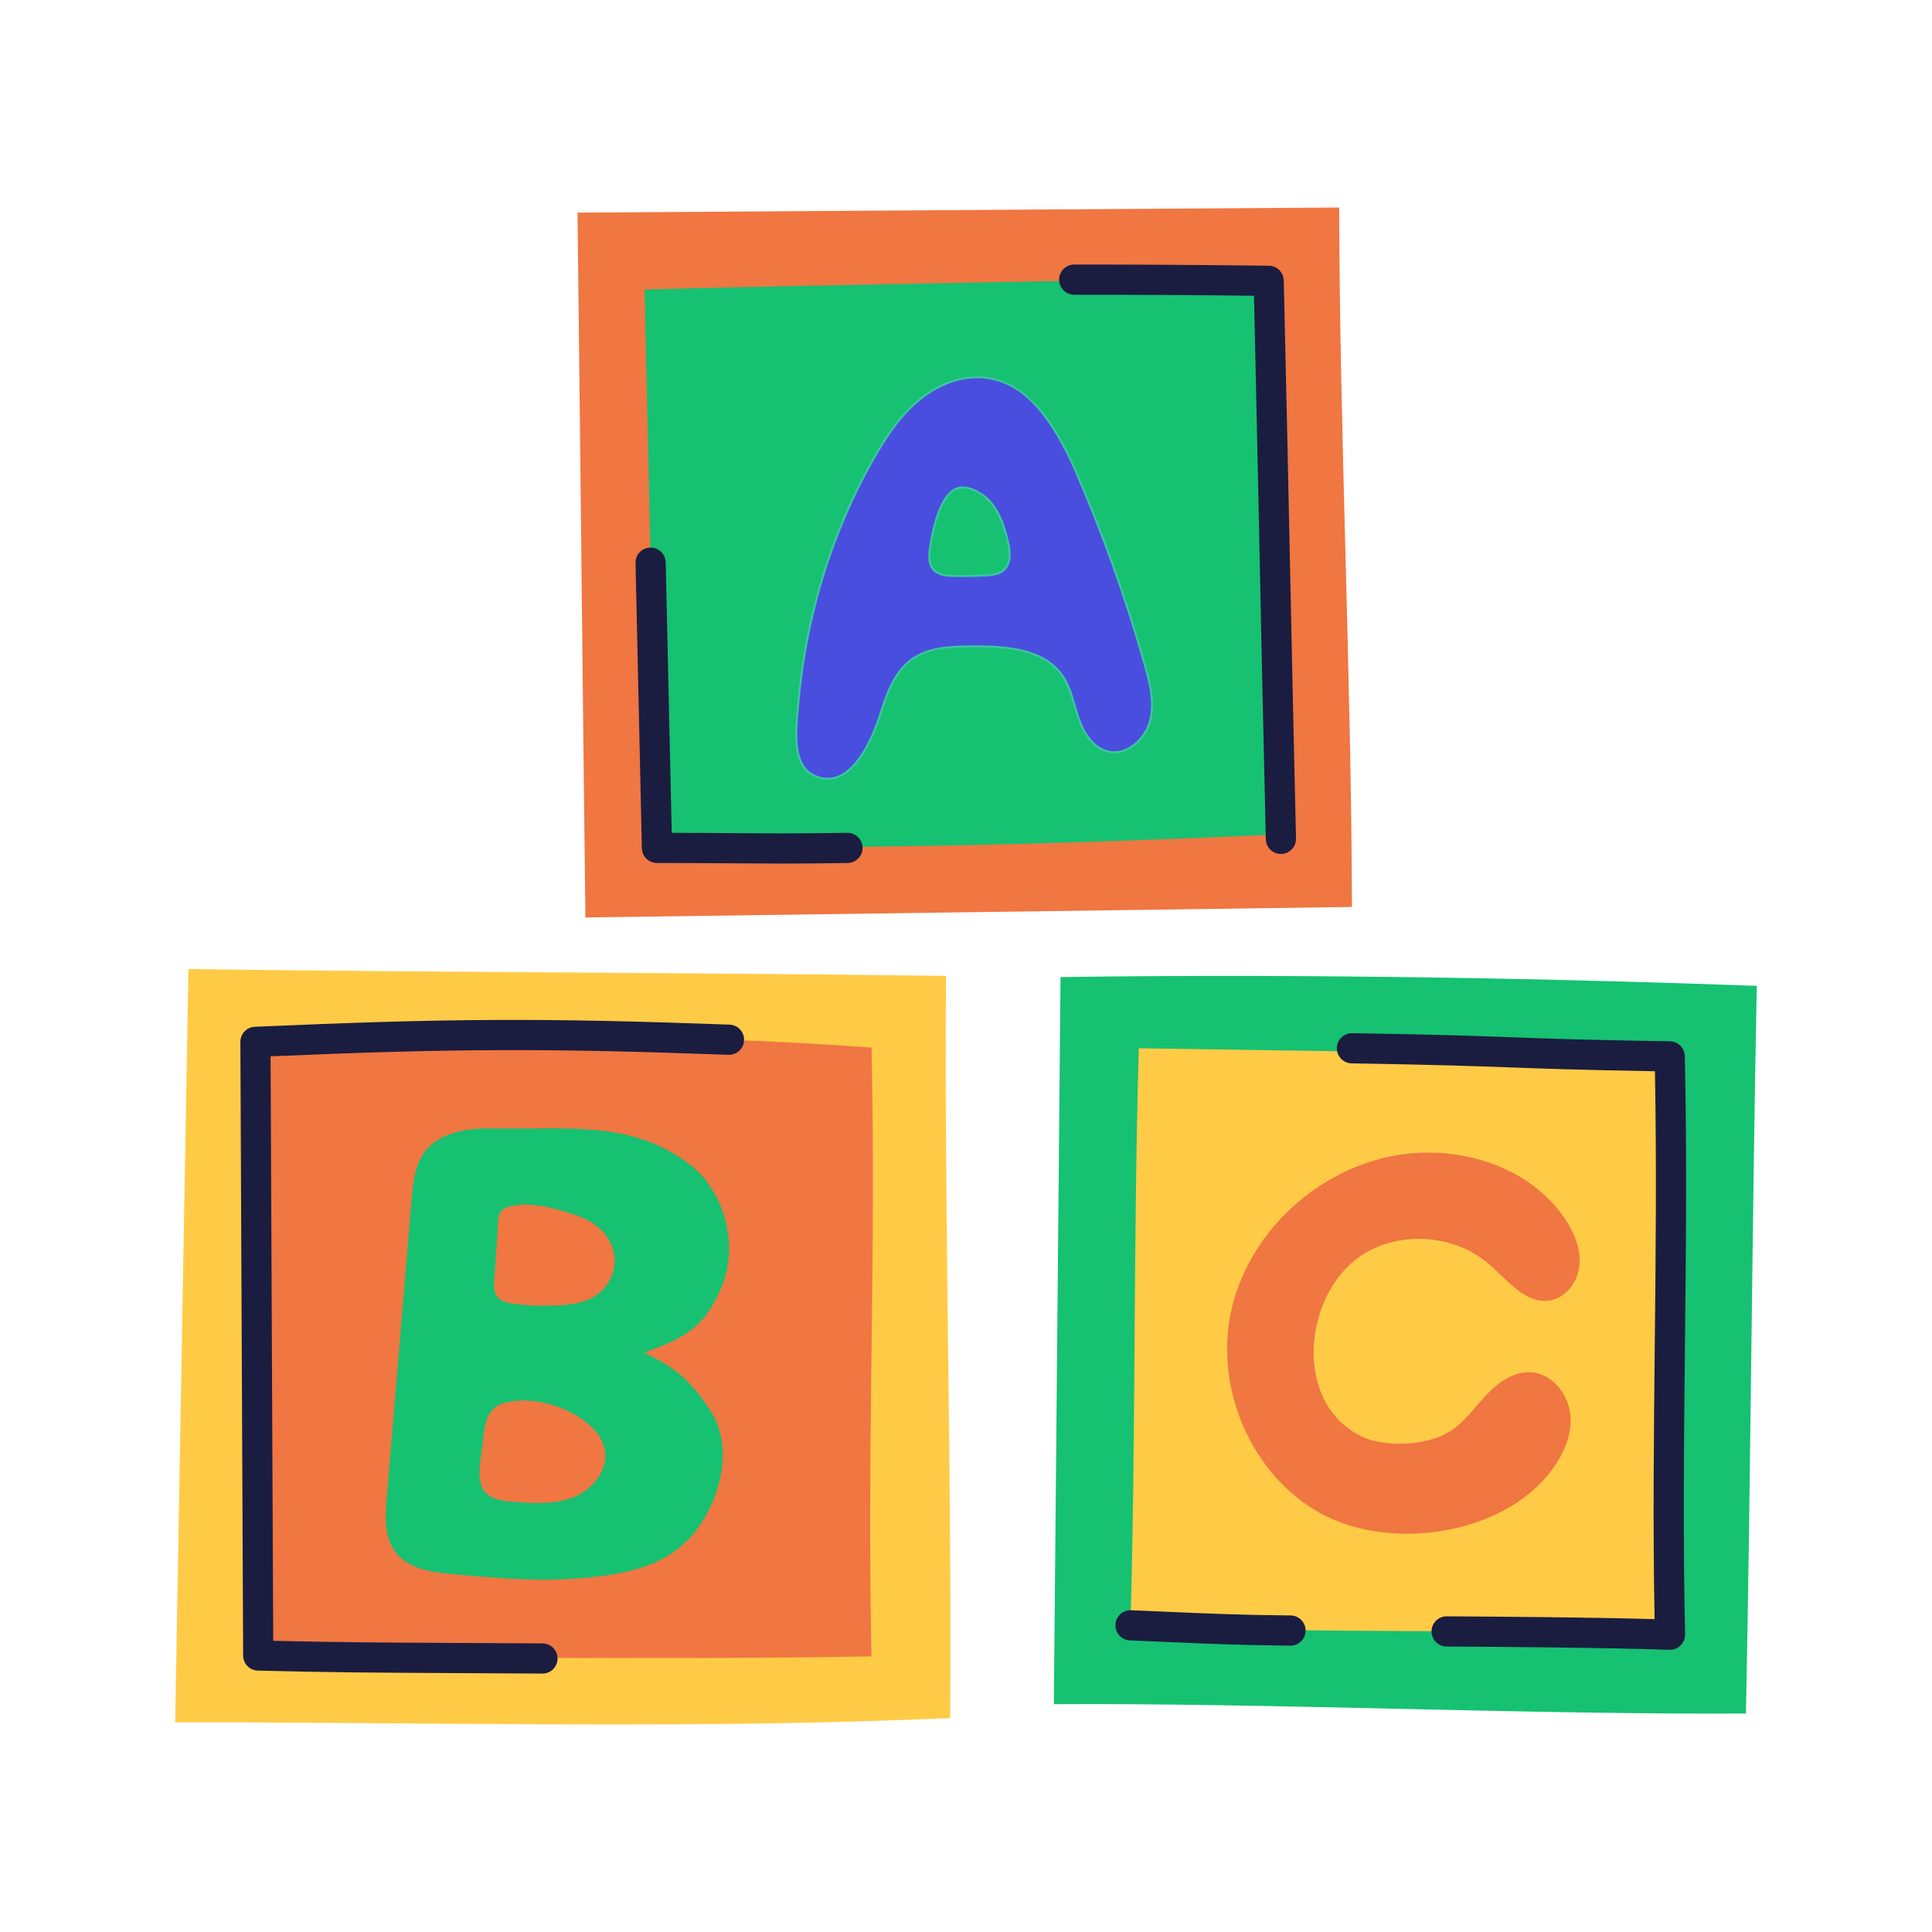
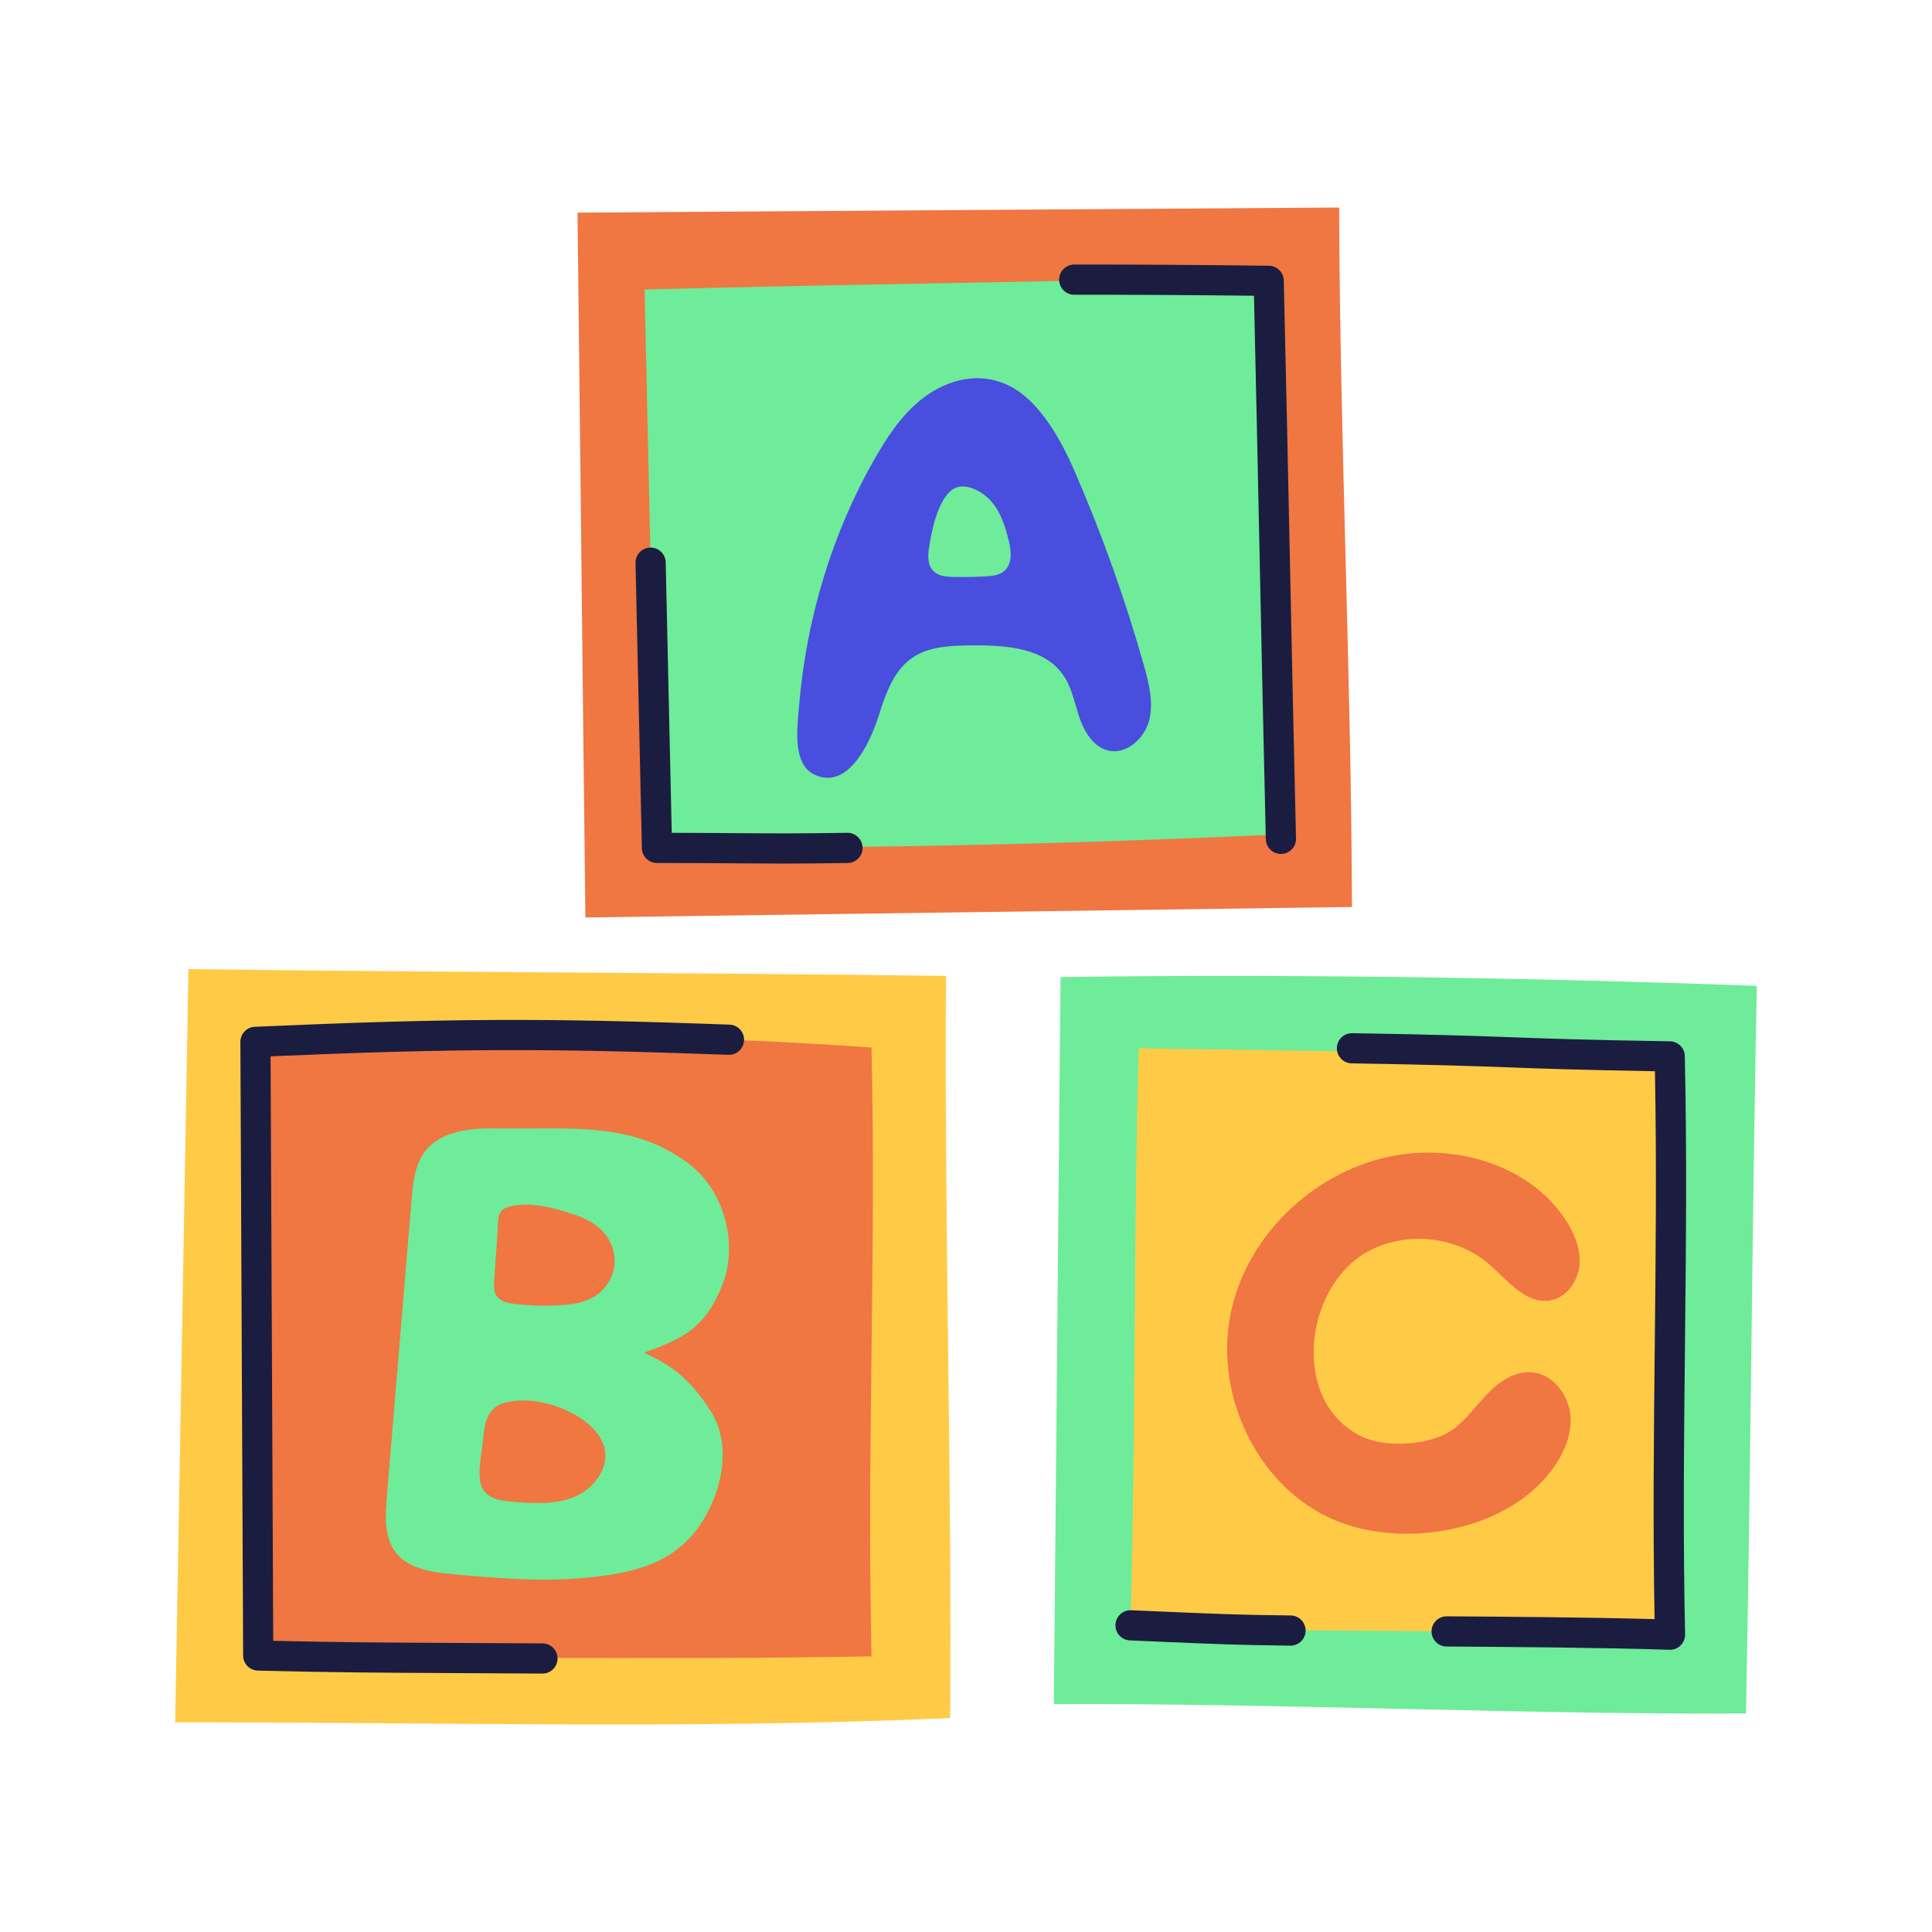
<svg xmlns="http://www.w3.org/2000/svg" viewBox="0 0 2024.85 2024.85">
  <rect width="2024.85" height="2024.85" fill="none" />
  <path d="M1416.93,950.55c-.72-242.17-12.72-490.9-13.43-733.07-264.76,1.92-533.47,3.45-798.23,5.37,2.75,229.64,5.51,509.06,8.26,738.7C880.8,958,1149.65,954.11,1416.93,950.55Z" fill="#f07642" />
  <path d="M995.84,1800.65c2-243.88-6.37-534-4.35-777.84-259.52-3.49-534.48-3.66-794-7.15q-6.94,394.7-13.88,789.4C479,1805.06,723.16,1812.51,995.84,1800.65Z" fill="#ffcb47" />
-   <path d="M1829.85,1795.83c4.89-239.93,6.49-522.65,11.38-762.57-195.88-7.24-461.71-13-729.73-9.25l-7,762.09C1323.84,1784.6,1610.46,1797.33,1829.85,1795.83Z" fill="#16c172" />
-   <path d="M1339.15,874.6c-1.87-208.19-4.46-376.78-6.33-585-220,5.78-437.27,8-657.28,13.81,4.33,198.58,8.66,386.62,13,585.21C932.84,888.74,1104.45,885.18,1339.15,874.6Z" fill="#16c172" />
+   <path d="M1829.85,1795.83c4.89-239.93,6.49-522.65,11.38-762.57-195.88-7.24-461.71-13-729.73-9.25l-7,762.09C1323.84,1784.6,1610.46,1797.33,1829.85,1795.83Z" fill="#6eec99" />
+   <path d="M1339.15,874.6c-1.87-208.19-4.46-376.78-6.33-585-220,5.78-437.27,8-657.28,13.81,4.33,198.58,8.66,386.62,13,585.21C932.84,888.74,1104.45,885.18,1339.15,874.6Z" fill="#6eec99" />
  <path d="M913.4,1736c-5-223.9,5-414.15,0-638.06-202.57-15.05-442.74-14.86-645.67-6,1,210,1.94,433.19,2.91,643.17C375.08,1736.3,698.2,1739.9,913.4,1736Z" fill="#f07642" />
  <path d="M1750.25,1713.24c-4.57-205.08,4.29-401-.28-606.1-180.88-2.9-375.58-5.59-556.46-8.5-5.73,198.78-3,406-8.75,604.78C1416.93,1713.35,1539.77,1706.34,1750.25,1713.24Z" fill="#ffcb47" />
  <path d="M1199.9,697.1a1600.09,1600.09,0,0,0-73-204.25c-18.6-42.69-45.94-89.91-92-96.74-25.46-3.78-51.51,6.53-71.4,22.85s-34.43,38.2-47.25,60.52C870.69,558.89,844,648.1,836.48,739.25c-1.79,21.67-7.92,62.36,17,73.73,37.43,17.07,60.5-37.59,68.59-62.91,7-22,14.85-45.58,33.58-59.05,17.7-12.73,41.07-13.4,62.88-13.58,34.77-.29,75.35,2.27,95,30.93,9.1,13.25,11.74,29.72,17,44.9s15.14,30.74,30.79,34.4c19.43,4.55,38.66-12.43,43.84-31.7S1205.33,716.31,1199.9,697.1Zm-148.45-99.17c-4.9,4-11.68,4.71-18,5.08q-17.19,1-34.41.59c-7.26-.16-15.28-.85-20.3-6.1-5.5-5.75-5.31-14.77-4.16-22.64,2.52-17.21,8.42-46.35,21.7-58.91,12.82-12.13,33.78.09,43.22,11.87,8.72,10.89,13,24.6,16.46,38.12C1058.74,577,1060.27,590.7,1051.45,597.93Z" fill="#494edf" />
-   <path d="M867.47,817.28a34.59,34.59,0,0,1-14.41-3.34c-23.55-10.74-20.3-45.8-18.15-69,.19-2,.37-4,.52-5.77,7.66-92.47,35.29-182.44,79.93-260.21,11.71-20.4,26.51-43.58,47.49-60.8,22.16-18.19,48.5-26.61,72.22-23.08,48.29,7.16,76.1,59,92.82,97.36a1605.35,1605.35,0,0,1,73,204.39h0c5.75,20.36,10.49,40.23,5.33,59.43-5.25,19.54-24.64,37.23-45.1,32.45-18.31-4.29-27.62-23.82-31.54-35.08-1.55-4.43-2.88-9-4.17-13.48-3.13-10.77-6.36-21.91-12.73-31.17-18.77-27.32-56.37-30.82-94.16-30.47-24.17.2-45.54,1.34-62.28,13.38-18.82,13.54-26.45,37.43-33.19,58.51-5,15.8-19.33,53.67-43,64.16A31.11,31.11,0,0,1,867.47,817.28Zm156.8-420.89c-20.23,0-41.61,8.23-60.08,23.39-20.72,17-35.38,40-47,60.22-44.48,77.5-72,167.17-79.66,259.33-.15,1.81-.33,3.75-.52,5.79-2.09,22.62-5.26,56.79,16.92,66.9,8.71,4,17.21,4.17,25.28.6,22.9-10.14,36.9-47.34,41.86-62.87,6.5-20.33,14.58-45.64,34-59.58,17.24-12.4,39-13.58,63.49-13.78,38.39-.34,76.59,3.25,95.92,31.38,6.56,9.55,9.84,20.85,13,31.78,1.29,4.43,2.62,9,4.14,13.38,3.78,10.85,12.71,29.66,30,33.71,19,4.47,37.69-12.73,42.58-30.94,5-18.68.35-38.24-5.32-58.31h0A1604.73,1604.73,0,0,0,1126,493.27c-34.5-79.15-68.57-92.76-91.19-96.12A71.81,71.81,0,0,0,1024.27,396.39Zm-15.46,208.38c-3.28,0-6.54,0-9.8-.11-7.37-.17-15.68-.83-21-6.43-6.12-6.4-5.46-16.49-4.43-23.52,3-20.49,9.25-47.45,22-59.53a19.36,19.36,0,0,1,15.24-5.24c11.44.78,23.33,9.48,29.54,17.22,8.87,11.08,13.24,25.06,16.65,38.52,4.1,16.21,2.51,27-4.85,33.07h0c-5.12,4.2-12,4.92-18.62,5.31C1025.32,604.53,1017,604.77,1008.81,604.77Zm.3-92.78A17,17,0,0,0,997,516.71c-12.32,11.66-18.42,38.15-21.37,58.31-1,6.59-1.62,16,3.87,21.75,4.8,5,12.62,5.62,19.57,5.78,11.39.27,22.94.06,34.31-.6,6.27-.36,12.78-1,17.41-4.83h0c6.67-5.48,8-15.59,4.14-30.92-3.34-13.23-7.63-27-16.25-37.72-5.93-7.39-17.23-15.7-28-16.44C1010.12,512,1009.61,512,1009.11,512Z" fill="#3dc5a1" />
-   <path d="M674.85,1417.72c41.73-15,63.5-25.74,81.57-69.29s3.08-100.58-34.64-128.88c-60.44-45.36-125.38-35.56-205.36-36.9-20.36-.34-50.57,1.95-67.95,20.44-12.43,13.24-15.28,32.44-16.79,50.54q-13.19,158.13-26.35,316.26c-1.64,19.67-2.72,41.38,9.29,57,12.75,16.61,35.77,20.66,56.61,22.6,47.31,4.42,95,8.61,142.34,4.15,50.14-4.74,93.16-14.73,121-56.68,22.81-34.34,32.56-83.22,10.34-117.94S703.72,1430.91,674.85,1417.72Zm-73.61,151.41c-19.89,8-42.14,6.49-63.51,4.87-12.36-.93-27-3.32-32.28-14.53-6.31-13.29-.52-35.42.73-49.64,1.59-18.16,4.22-35.61,24.59-40.14,26-5.79,56.53,2.4,78.21,17,11.71,7.89,22.36,19,24.91,32.87C637.76,1540.66,621.13,1561.15,601.24,1569.13Zm24.06-211.82c-11,7.65-24,9.65-36.77,10.55a255.31,255.31,0,0,1-51.38-1.58c-6.87-.9-14.83-3-18-10.7-1.78-4.37-1.49-9.49-1.15-14.31q1.69-24.39,3.4-48.77c.83-11.82-1-22.85,9.1-26.71,20.76-8,51.67.36,72.17,7.49,9.53,3.31,19,7.65,26.92,15.18s14,18.73,14.56,30.91C645,1335.17,636.32,1349.65,625.3,1357.31Z" fill="#16c172" />
+   <path d="M867.47,817.28a34.59,34.59,0,0,1-14.41-3.34c-23.55-10.74-20.3-45.8-18.15-69,.19-2,.37-4,.52-5.77,7.66-92.47,35.29-182.44,79.93-260.21,11.71-20.4,26.51-43.58,47.49-60.8,22.16-18.19,48.5-26.61,72.22-23.08,48.29,7.16,76.1,59,92.82,97.36a1605.35,1605.35,0,0,1,73,204.39h0c5.75,20.36,10.49,40.23,5.33,59.43-5.25,19.54-24.64,37.23-45.1,32.45-18.31-4.29-27.62-23.82-31.54-35.08-1.55-4.43-2.88-9-4.17-13.48-3.13-10.77-6.36-21.91-12.73-31.17-18.77-27.32-56.37-30.82-94.16-30.47-24.17.2-45.54,1.34-62.28,13.38-18.82,13.54-26.45,37.43-33.19,58.51-5,15.8-19.33,53.67-43,64.16A31.11,31.11,0,0,1,867.47,817.28Zm156.8-420.89c-20.23,0-41.61,8.23-60.08,23.39-20.72,17-35.38,40-47,60.22-44.48,77.5-72,167.17-79.66,259.33-.15,1.81-.33,3.75-.52,5.79-2.09,22.62-5.26,56.79,16.92,66.9,8.71,4,17.21,4.17,25.28.6,22.9-10.14,36.9-47.34,41.86-62.87,6.5-20.33,14.58-45.64,34-59.58,17.24-12.4,39-13.58,63.49-13.78,38.39-.34,76.59,3.25,95.92,31.38,6.56,9.55,9.84,20.85,13,31.78,1.29,4.43,2.62,9,4.14,13.38,3.78,10.85,12.71,29.66,30,33.71,19,4.47,37.69-12.73,42.58-30.94,5-18.68.35-38.24-5.32-58.31h0A1604.73,1604.73,0,0,0,1126,493.27c-34.5-79.15-68.57-92.76-91.19-96.12A71.81,71.81,0,0,0,1024.27,396.39Zm-15.46,208.38c-3.28,0-6.54,0-9.8-.11-7.37-.17-15.68-.83-21-6.43-6.12-6.4-5.46-16.49-4.43-23.52,3-20.49,9.25-47.45,22-59.53a19.36,19.36,0,0,1,15.24-5.24c11.44.78,23.33,9.48,29.54,17.22,8.87,11.08,13.24,25.06,16.65,38.52,4.1,16.21,2.51,27-4.85,33.07h0c-5.12,4.2-12,4.92-18.62,5.31C1025.32,604.53,1017,604.77,1008.81,604.77Zm.3-92.78A17,17,0,0,0,997,516.71c-12.32,11.66-18.42,38.15-21.37,58.31-1,6.59-1.62,16,3.87,21.75,4.8,5,12.62,5.62,19.57,5.78,11.39.27,22.94.06,34.31-.6,6.27-.36,12.78-1,17.41-4.83h0c6.67-5.48,8-15.59,4.14-30.92-3.34-13.23-7.63-27-16.25-37.72-5.93-7.39-17.23-15.7-28-16.44C1010.12,512,1009.61,512,1009.11,512Z" fill="#6eec99" />
+   <path d="M674.85,1417.72c41.73-15,63.5-25.74,81.57-69.29s3.08-100.58-34.64-128.88c-60.44-45.36-125.38-35.56-205.36-36.9-20.36-.34-50.57,1.95-67.95,20.44-12.43,13.24-15.28,32.44-16.79,50.54q-13.19,158.13-26.35,316.26c-1.64,19.67-2.72,41.38,9.29,57,12.75,16.61,35.77,20.66,56.61,22.6,47.31,4.42,95,8.61,142.34,4.15,50.14-4.74,93.16-14.73,121-56.68,22.81-34.34,32.56-83.22,10.34-117.94S703.72,1430.91,674.85,1417.72Zm-73.61,151.41c-19.89,8-42.14,6.49-63.51,4.87-12.36-.93-27-3.32-32.28-14.53-6.31-13.29-.52-35.42.73-49.64,1.59-18.16,4.22-35.61,24.59-40.14,26-5.79,56.53,2.4,78.21,17,11.71,7.89,22.36,19,24.91,32.87C637.76,1540.66,621.13,1561.15,601.24,1569.13Zm24.06-211.82c-11,7.65-24,9.65-36.77,10.55a255.31,255.31,0,0,1-51.38-1.58c-6.87-.9-14.83-3-18-10.7-1.78-4.37-1.49-9.49-1.15-14.31q1.69-24.39,3.4-48.77c.83-11.82-1-22.85,9.1-26.71,20.76-8,51.67.36,72.17,7.49,9.53,3.31,19,7.65,26.92,15.18s14,18.73,14.56,30.91C645,1335.17,636.32,1349.65,625.3,1357.31Z" fill="#6eec99" />
  <path d="M1430.52,1313.44c39.78-23.71,94.48-19,129.65,11.13,19.76,16.94,38.88,42.75,64.54,38.37,17-2.92,29.16-20,30.67-37.18s-5.67-34.16-15.33-48.5c-38.89-57.73-117.68-79.68-185.66-64.67-79.8,17.61-147.92,83.44-164.47,163.47s21.8,169.47,93.09,209.42,184.92,24.42,237.8-37.89c14.8-17.45,26.37-39.23,25.24-62.08s-18.35-45.8-41.19-47.31c-17.31-1.14-33.24,9.57-45.37,22s-22.15,27-36,37.44c-23.1,17.34-70.81,20.45-96.75,7.74C1352.67,1469.08,1366.86,1351.38,1430.52,1313.44Z" fill="#f07642" />
  <path d="M1342.47,895a15.81,15.81,0,0,1-15.81-15.44c-2.48-104.14-4.48-200-6.42-292.6-1.84-88-3.74-178.88-6-277-67.82-.78-129.61-1.11-188.4-1.05h0a15.82,15.82,0,0,1,0-31.64c63.34-.07,130.09.32,204.09,1.24A15.81,15.81,0,0,1,1345.46,294c2.48,104,4.48,199.78,6.41,292.35s3.94,188.42,6.42,292.51A15.81,15.81,0,0,1,1342.85,895Z" fill="#1a1d3f" />
  <path d="M820.65,905.07c-16.3,0-31.28-.11-48.46-.24-22.2-.16-47.35-.35-83.66-.37A15.81,15.81,0,0,1,672.72,889c-2.17-99.28-2.75-124.41-3.32-149.55s-1.16-50.27-3.33-149.58a15.82,15.82,0,0,1,31.63-.69c2.17,99.28,2.75,124.41,3.32,149.55.55,23.78,1.1,47.56,3,134.12,28.36.06,49.46.21,68.42.36,37,.27,63.74.47,115.75-.37h.26a15.82,15.82,0,0,1,.26,31.63C860.49,904.92,839.67,905.07,820.65,905.07Z" fill="#1a1d3f" />
  <path d="M568.51,1754h-.11c-35.35-.23-65.11-.37-91.49-.5-79.92-.39-128.16-.62-206.67-2.61a15.82,15.82,0,0,1-15.42-15.74c-.48-104.07-1-211.39-1.44-318.73-.49-109.25-1-218.53-1.46-324.44A15.82,15.82,0,0,1,267,1076.13c204-8.94,301.62-9.39,497.59-2.26a15.82,15.82,0,1,1-1.15,31.62c-190-6.92-287.13-6.67-479.86,1.59.47,101.15.93,205.2,1.4,309.22.45,102.08.91,204.12,1.37,303.37,69.44,1.64,116.31,1.86,190.68,2.22,26.39.13,56.17.27,91.54.5a15.82,15.82,0,0,1-.1,31.64Z" fill="#1a1d3f" />
  <path d="M1750.25,1729.06h-.51c-68.42-2.24-166.12-3-233.67-3.42a15.82,15.82,0,1,1,.19-31.64c62.42.37,150.55,1.06,217.84,2.94-1.83-97.16-.8-193.54.19-286.91,1-93.57,2-190.16.18-287.31-79.85-1.37-116.29-2.71-151.6-4-37.33-1.37-75.92-2.79-166.2-4.24a15.82,15.82,0,0,1,.51-31.64c90.6,1.46,129.36,2.88,166.85,4.26,37.32,1.38,75.92,2.79,166.19,4.24a15.82,15.82,0,0,1,15.56,15.47c2.29,102.8,1.2,204.87.15,303.57-1,98.45-2.14,200.25.14,302.53a15.81,15.81,0,0,1-15.82,16.17Z" fill="#1a1d3f" />
  <path d="M1352.84,1724.74h-.17c-54.36-.57-80.93-1.72-139.14-4.24l-29.45-1.27a15.82,15.82,0,0,1,1.36-31.61l29.46,1.27c57.86,2.51,84.26,3.65,138.1,4.22a15.82,15.82,0,0,1-.16,31.63Z" fill="#1a1d3f" />
</svg>
